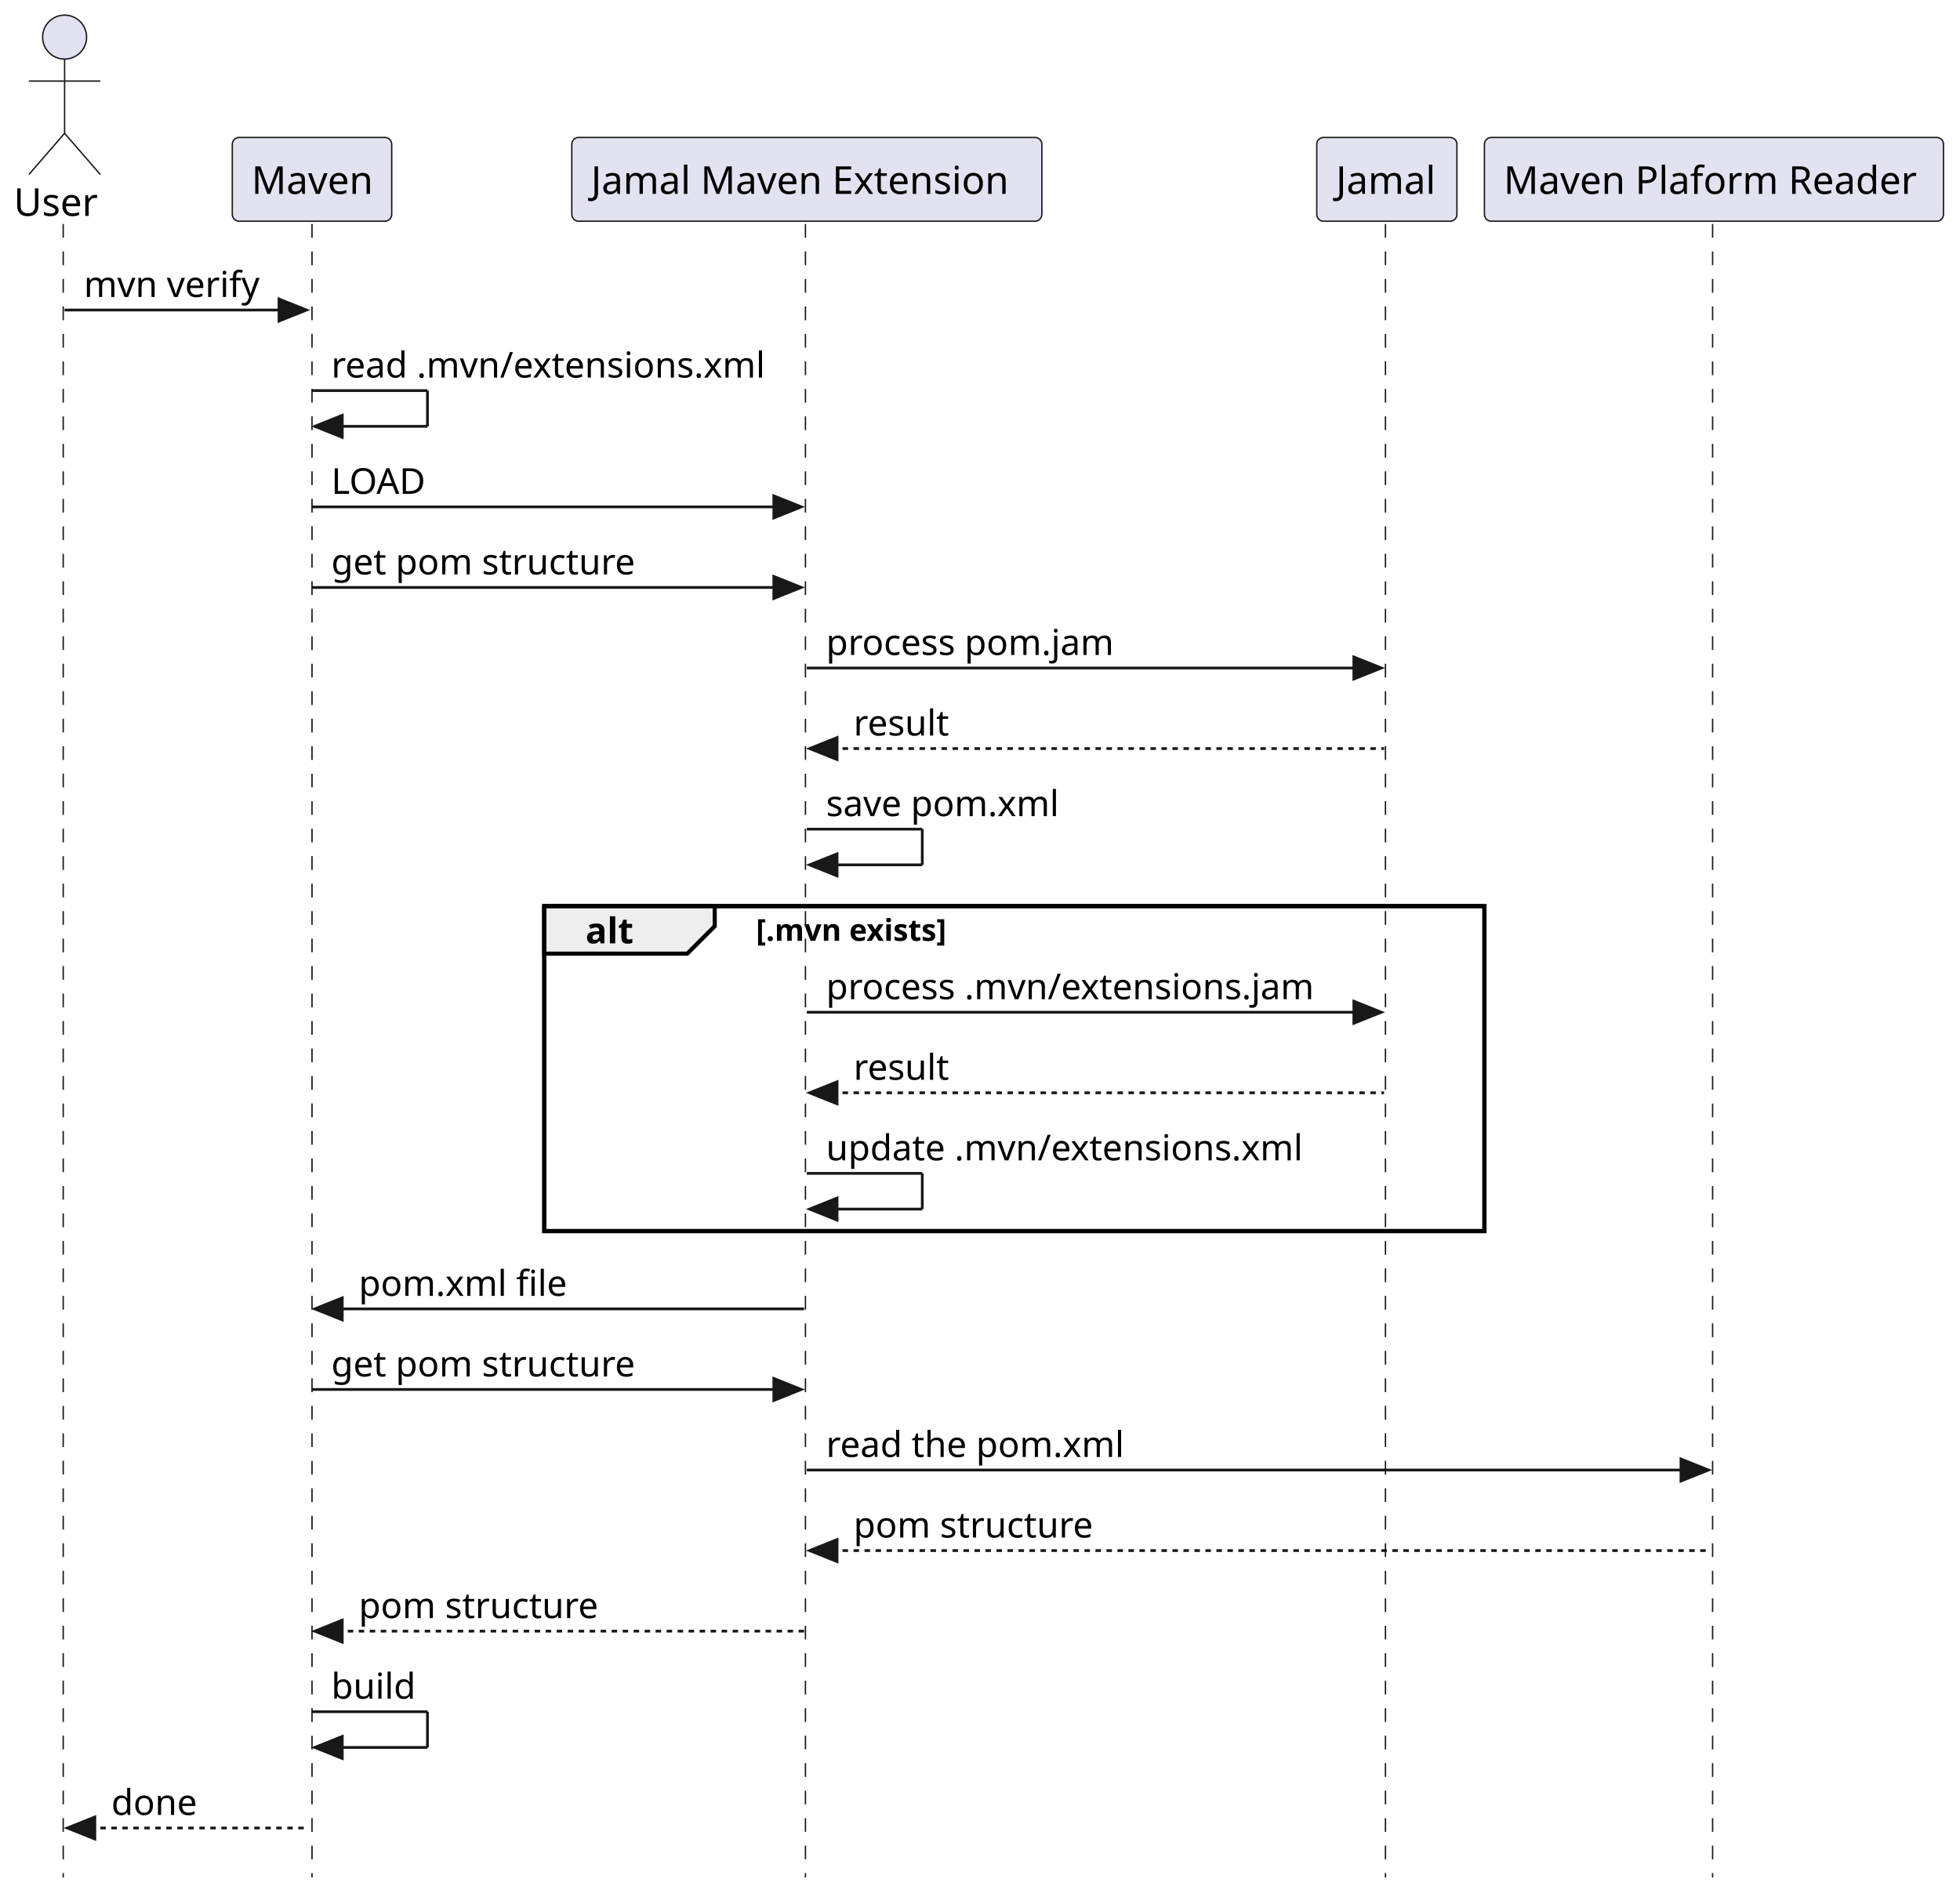
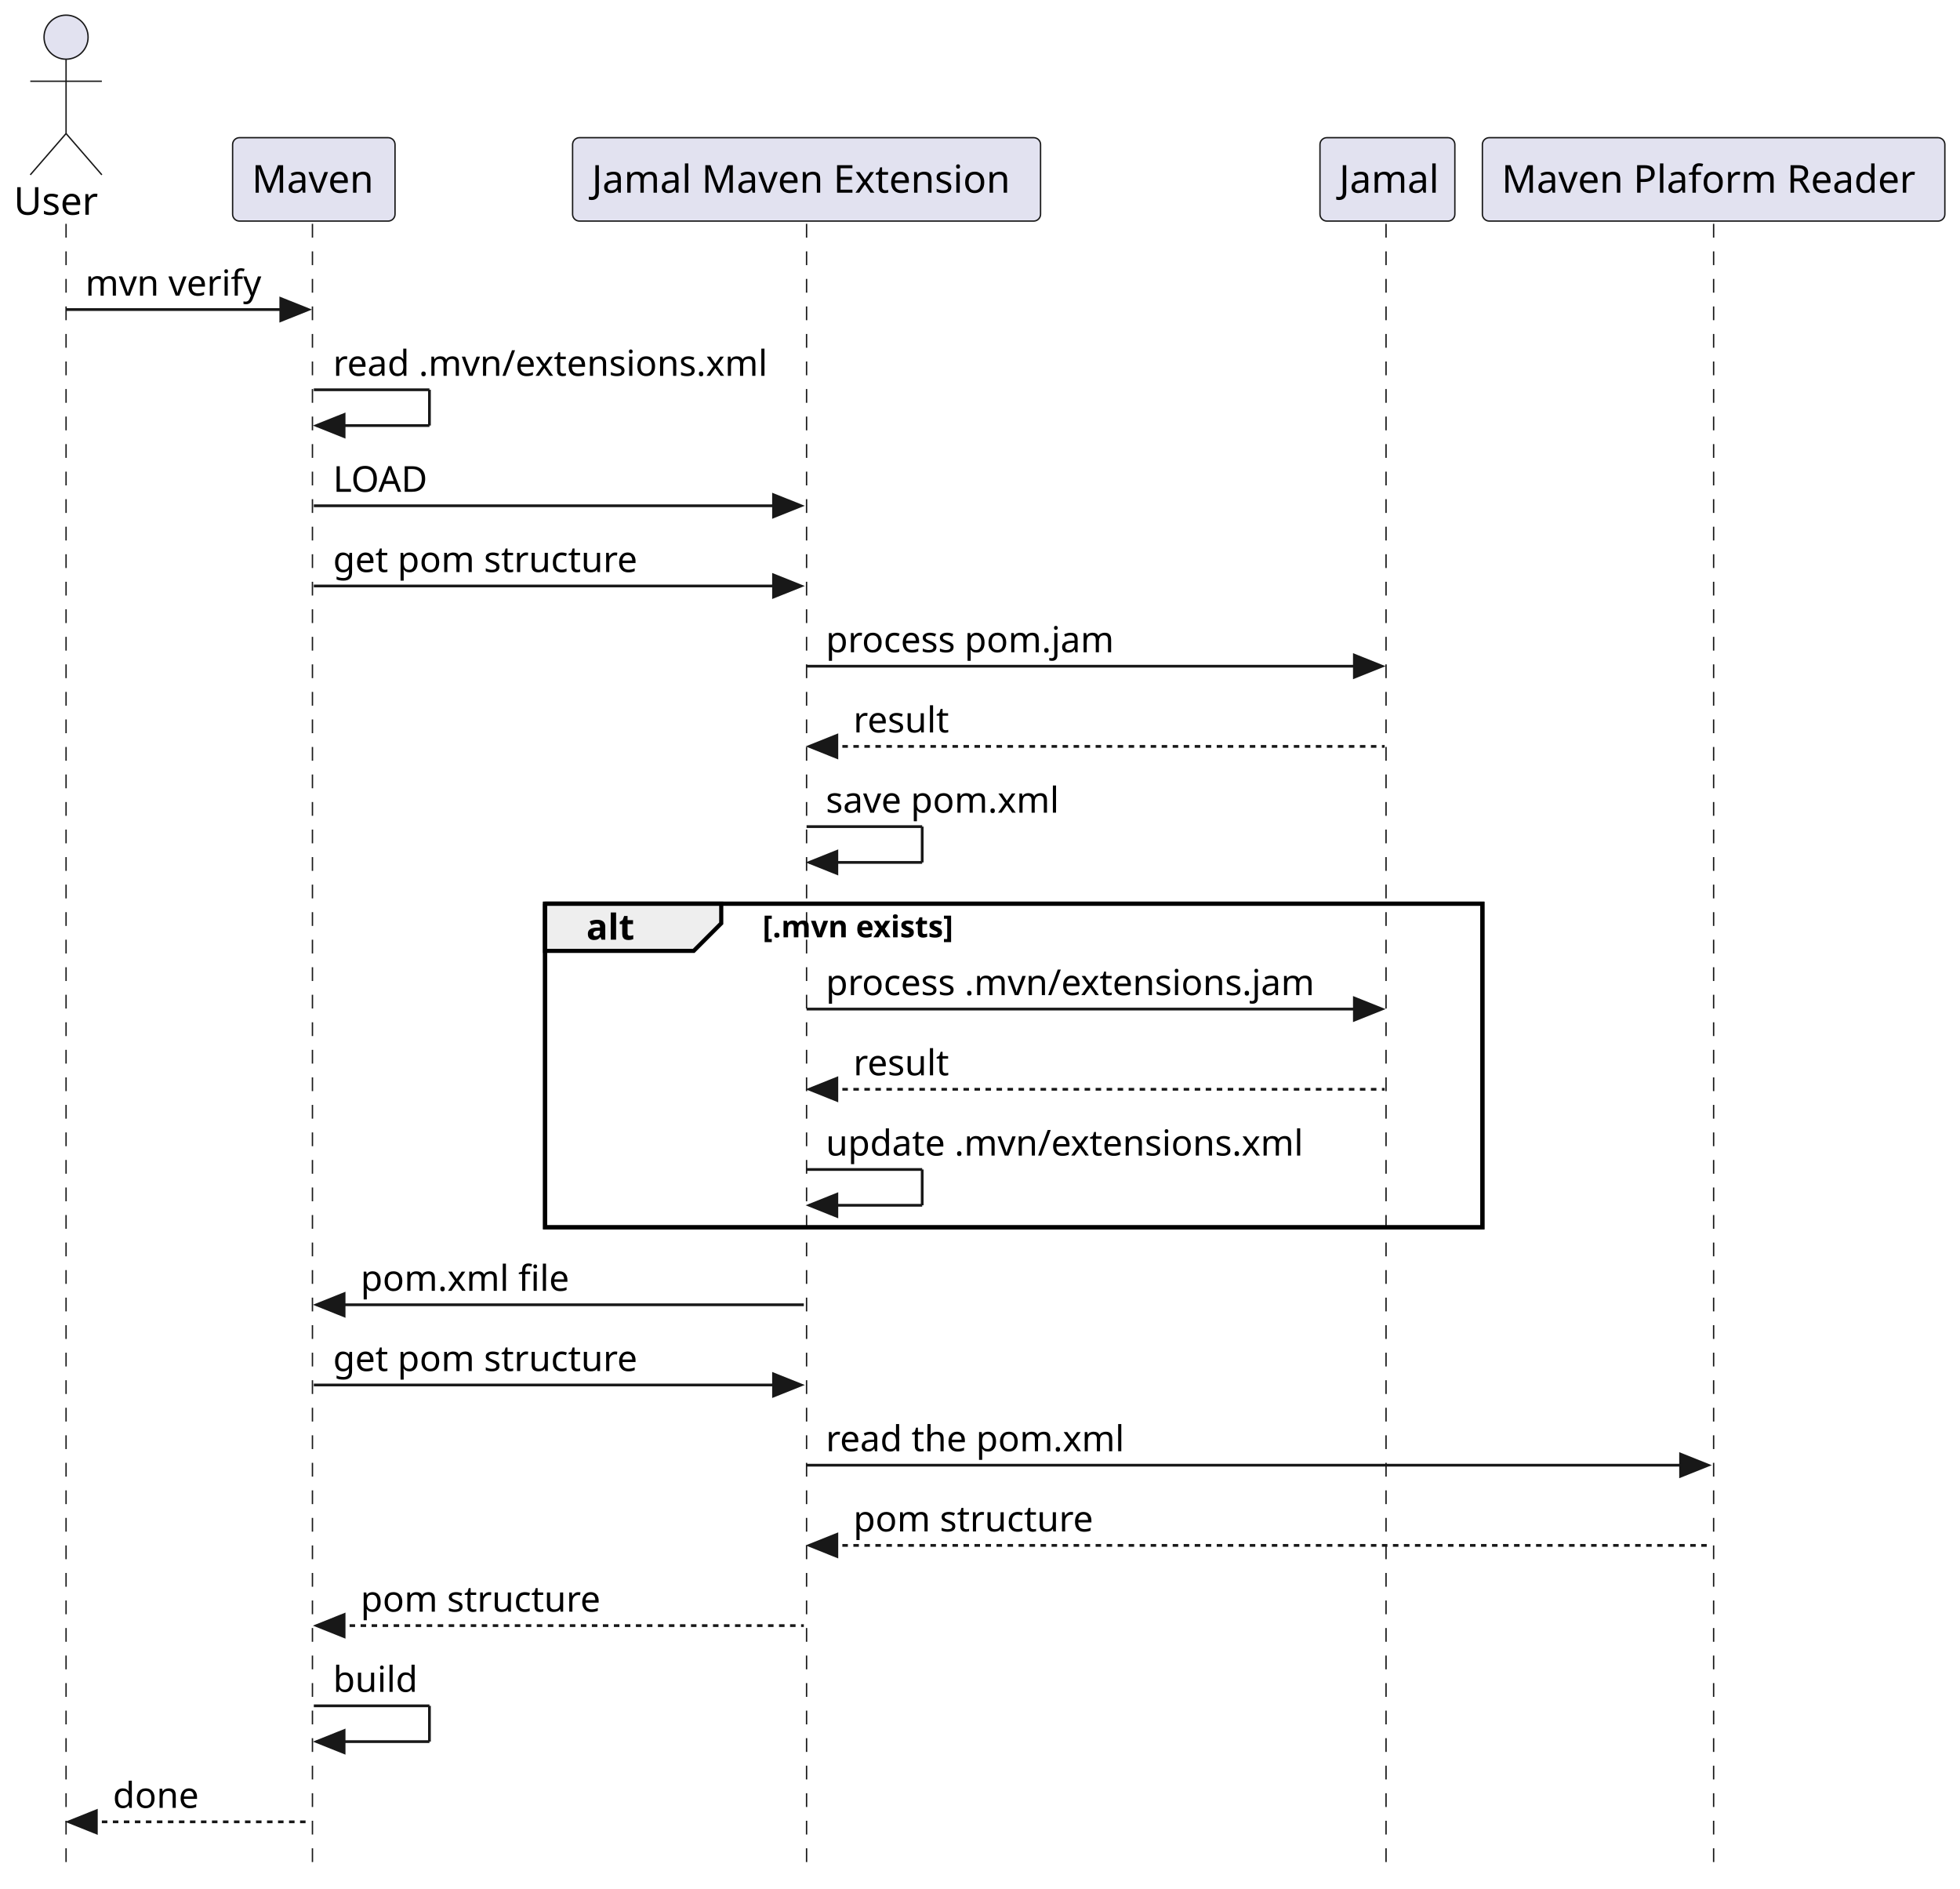
- <svg xmlns="http://www.w3.org/2000/svg" contentStyleType="text/css" height="690px" preserveAspectRatio="none" style="width:713px;height:690px;background:#FFFFFF;" version="1.1" viewBox="0 0 713 690" width="713px" zoomAndPan="magnify">
+ <svg xmlns="http://www.w3.org/2000/svg" contentStyleType="text/css" height="686px" preserveAspectRatio="none" style="width:712px;height:686px;background:#FFFFFF;" version="1.1" viewBox="0 0 712 686" width="712px" zoomAndPan="magnify">
  <defs />
  <g>
-     <rect fill="none" height="118.242" style="stroke:#000000;stroke-width:1.5;" width="342" x="198" y="329.662" />
-     <line style="stroke:#181818;stroke-width:0.5;stroke-dasharray:5.0,5.0;" x1="23" x2="23" y1="81.488" y2="683.078" />
-     <line style="stroke:#181818;stroke-width:0.5;stroke-dasharray:5.0,5.0;" x1="113.5" x2="113.5" y1="81.488" y2="683.078" />
-     <line style="stroke:#181818;stroke-width:0.5;stroke-dasharray:5.0,5.0;" x1="293" x2="293" y1="81.488" y2="683.078" />
-     <line style="stroke:#181818;stroke-width:0.5;stroke-dasharray:5.0,5.0;" x1="504" x2="504" y1="81.488" y2="683.078" />
-     <line style="stroke:#181818;stroke-width:0.5;stroke-dasharray:5.0,5.0;" x1="623" x2="623" y1="81.488" y2="683.078" />
-     <text fill="#000000" font-family="sans-serif" font-size="14" lengthAdjust="spacing" textLength="31" x="5" y="78.535">User</text>
-     <ellipse cx="23.5" cy="13.5" fill="#E2E2F0" rx="8" ry="8" style="stroke:#181818;stroke-width:0.5;" />
-     <path d="M23.5,21.5 L23.5,48.5 M10.5,29.5 L36.5,29.5 M23.5,48.5 L10.5,63.5 M23.5,48.5 L36.5,63.5 " fill="none" style="stroke:#181818;stroke-width:0.5;" />
-     <rect fill="#E2E2F0" height="30.488" rx="2.5" ry="2.5" style="stroke:#181818;stroke-width:0.5;" width="58" x="84.5" y="50" />
-     <text fill="#000000" font-family="sans-serif" font-size="14" lengthAdjust="spacing" textLength="44" x="91.5" y="70.535">Maven</text>
-     <rect fill="#E2E2F0" height="30.488" rx="2.5" ry="2.5" style="stroke:#181818;stroke-width:0.5;" width="171" x="208" y="50" />
-     <text fill="#000000" font-family="sans-serif" font-size="14" lengthAdjust="spacing" textLength="157" x="215" y="70.535">Jamal Maven Extension</text>
-     <rect fill="#E2E2F0" height="30.488" rx="2.5" ry="2.5" style="stroke:#181818;stroke-width:0.5;" width="51" x="479" y="50" />
-     <text fill="#000000" font-family="sans-serif" font-size="14" lengthAdjust="spacing" textLength="37" x="486" y="70.535">Jamal</text>
-     <rect fill="#E2E2F0" height="30.488" rx="2.5" ry="2.5" style="stroke:#181818;stroke-width:0.5;" width="167" x="540" y="50" />
-     <text fill="#000000" font-family="sans-serif" font-size="14" lengthAdjust="spacing" textLength="153" x="547" y="70.535">Maven Plaform Reader</text>
-     <polygon fill="#181818" points="101.5,108.799,111.5,112.799,101.5,116.799" style="stroke:#181818;stroke-width:1.0;" />
-     <line style="stroke:#181818;stroke-width:1.0;" x1="23.5" x2="107.5" y1="112.799" y2="112.799" />
-     <text fill="#000000" font-family="sans-serif" font-size="13" lengthAdjust="spacing" textLength="66" x="30.5" y="108.057">mvn verify</text>
-     <line style="stroke:#181818;stroke-width:1.0;" x1="113.5" x2="155.5" y1="142.109" y2="142.109" />
-     <line style="stroke:#181818;stroke-width:1.0;" x1="155.5" x2="155.5" y1="142.109" y2="155.109" />
-     <line style="stroke:#181818;stroke-width:1.0;" x1="114.5" x2="155.5" y1="155.109" y2="155.109" />
-     <polygon fill="#181818" points="124.5,151.109,114.5,155.109,124.5,159.109" style="stroke:#181818;stroke-width:1.0;" />
-     <text fill="#000000" font-family="sans-serif" font-size="13" lengthAdjust="spacing" textLength="166" x="120.5" y="137.367">read .mvn/extensions.xml</text>
-     <polygon fill="#181818" points="281.5,180.42,291.5,184.42,281.5,188.42" style="stroke:#181818;stroke-width:1.0;" />
-     <line style="stroke:#181818;stroke-width:1.0;" x1="113.5" x2="287.5" y1="184.42" y2="184.42" />
-     <text fill="#000000" font-family="sans-serif" font-size="13" lengthAdjust="spacing" textLength="36" x="120.5" y="179.678">LOAD</text>
-     <polygon fill="#181818" points="281.5,209.731,291.5,213.731,281.5,217.731" style="stroke:#181818;stroke-width:1.0;" />
-     <line style="stroke:#181818;stroke-width:1.0;" x1="113.5" x2="287.5" y1="213.731" y2="213.731" />
-     <text fill="#000000" font-family="sans-serif" font-size="13" lengthAdjust="spacing" textLength="113" x="120.5" y="208.988">get pom structure</text>
-     <polygon fill="#181818" points="492.5,239.041,502.5,243.041,492.5,247.041" style="stroke:#181818;stroke-width:1.0;" />
-     <line style="stroke:#181818;stroke-width:1.0;" x1="293.5" x2="498.5" y1="243.041" y2="243.041" />
-     <text fill="#000000" font-family="sans-serif" font-size="13" lengthAdjust="spacing" textLength="108" x="300.5" y="238.299">process pom.jam</text>
-     <polygon fill="#181818" points="304.5,268.352,294.5,272.352,304.5,276.352" style="stroke:#181818;stroke-width:1.0;" />
-     <line style="stroke:#181818;stroke-width:1.0;stroke-dasharray:2.0,2.0;" x1="298.5" x2="503.5" y1="272.352" y2="272.352" />
-     <text fill="#000000" font-family="sans-serif" font-size="13" lengthAdjust="spacing" textLength="36" x="310.5" y="267.609">result</text>
-     <line style="stroke:#181818;stroke-width:1.0;" x1="293.5" x2="335.5" y1="301.662" y2="301.662" />
-     <line style="stroke:#181818;stroke-width:1.0;" x1="335.5" x2="335.5" y1="301.662" y2="314.662" />
-     <line style="stroke:#181818;stroke-width:1.0;" x1="294.5" x2="335.5" y1="314.662" y2="314.662" />
-     <polygon fill="#181818" points="304.5,310.662,294.5,314.662,304.5,318.662" style="stroke:#181818;stroke-width:1.0;" />
-     <text fill="#000000" font-family="sans-serif" font-size="13" lengthAdjust="spacing" textLength="88" x="300.5" y="296.92">save pom.xml</text>
-     <path d="M198,329.662 L260,329.662 L260,336.973 L250,346.973 L198,346.973 L198,329.662 " fill="#EEEEEE" style="stroke:#000000;stroke-width:1.5;" />
-     <rect fill="none" height="118.242" style="stroke:#000000;stroke-width:1.5;" width="342" x="198" y="329.662" />
-     <text fill="#000000" font-family="sans-serif" font-size="13" font-weight="bold" lengthAdjust="spacing" textLength="17" x="213" y="343.231">alt</text>
-     <text fill="#000000" font-family="sans-serif" font-size="11" font-weight="bold" lengthAdjust="spacing" textLength="72" x="275" y="342.297">[.mvn exists]</text>
-     <polygon fill="#181818" points="492.5,364.283,502.5,368.283,492.5,372.283" style="stroke:#181818;stroke-width:1.0;" />
-     <line style="stroke:#181818;stroke-width:1.0;" x1="293.5" x2="498.5" y1="368.283" y2="368.283" />
-     <text fill="#000000" font-family="sans-serif" font-size="13" lengthAdjust="spacing" textLength="187" x="300.5" y="363.541">process .mvn/extensions.jam</text>
-     <polygon fill="#181818" points="304.5,393.594,294.5,397.594,304.5,401.594" style="stroke:#181818;stroke-width:1.0;" />
-     <line style="stroke:#181818;stroke-width:1.0;stroke-dasharray:2.0,2.0;" x1="298.5" x2="503.5" y1="397.594" y2="397.594" />
-     <text fill="#000000" font-family="sans-serif" font-size="13" lengthAdjust="spacing" textLength="36" x="310.5" y="392.852">result</text>
-     <line style="stroke:#181818;stroke-width:1.0;" x1="293.5" x2="335.5" y1="426.904" y2="426.904" />
-     <line style="stroke:#181818;stroke-width:1.0;" x1="335.5" x2="335.5" y1="426.904" y2="439.904" />
-     <line style="stroke:#181818;stroke-width:1.0;" x1="294.5" x2="335.5" y1="439.904" y2="439.904" />
-     <polygon fill="#181818" points="304.5,435.904,294.5,439.904,304.5,443.904" style="stroke:#181818;stroke-width:1.0;" />
-     <text fill="#000000" font-family="sans-serif" font-size="13" lengthAdjust="spacing" textLength="182" x="300.5" y="422.162">update .mvn/extensions.xml</text>
-     <polygon fill="#181818" points="124.5,472.215,114.5,476.215,124.5,480.215" style="stroke:#181818;stroke-width:1.0;" />
-     <line style="stroke:#181818;stroke-width:1.0;" x1="118.5" x2="292.5" y1="476.215" y2="476.215" />
-     <text fill="#000000" font-family="sans-serif" font-size="13" lengthAdjust="spacing" textLength="80" x="130.5" y="471.473">pom.xml file</text>
-     <polygon fill="#181818" points="281.5,501.525,291.5,505.525,281.5,509.525" style="stroke:#181818;stroke-width:1.0;" />
-     <line style="stroke:#181818;stroke-width:1.0;" x1="113.5" x2="287.5" y1="505.525" y2="505.525" />
-     <text fill="#000000" font-family="sans-serif" font-size="13" lengthAdjust="spacing" textLength="113" x="120.5" y="500.783">get pom structure</text>
-     <polygon fill="#181818" points="611.5,530.836,621.5,534.836,611.5,538.836" style="stroke:#181818;stroke-width:1.0;" />
-     <line style="stroke:#181818;stroke-width:1.0;" x1="293.5" x2="617.5" y1="534.836" y2="534.836" />
-     <text fill="#000000" font-family="sans-serif" font-size="13" lengthAdjust="spacing" textLength="111" x="300.5" y="530.094">read the pom.xml</text>
-     <polygon fill="#181818" points="304.5,560.146,294.5,564.146,304.5,568.146" style="stroke:#181818;stroke-width:1.0;" />
-     <line style="stroke:#181818;stroke-width:1.0;stroke-dasharray:2.0,2.0;" x1="298.5" x2="622.5" y1="564.146" y2="564.146" />
-     <text fill="#000000" font-family="sans-serif" font-size="13" lengthAdjust="spacing" textLength="89" x="310.5" y="559.404">pom structure</text>
-     <polygon fill="#181818" points="124.5,589.457,114.5,593.457,124.5,597.457" style="stroke:#181818;stroke-width:1.0;" />
-     <line style="stroke:#181818;stroke-width:1.0;stroke-dasharray:2.0,2.0;" x1="118.5" x2="292.5" y1="593.457" y2="593.457" />
-     <text fill="#000000" font-family="sans-serif" font-size="13" lengthAdjust="spacing" textLength="89" x="130.5" y="588.715">pom structure</text>
-     <line style="stroke:#181818;stroke-width:1.0;" x1="113.5" x2="155.5" y1="622.768" y2="622.768" />
-     <line style="stroke:#181818;stroke-width:1.0;" x1="155.5" x2="155.5" y1="622.768" y2="635.768" />
-     <line style="stroke:#181818;stroke-width:1.0;" x1="114.5" x2="155.5" y1="635.768" y2="635.768" />
-     <polygon fill="#181818" points="124.5,631.768,114.5,635.768,124.5,639.768" style="stroke:#181818;stroke-width:1.0;" />
-     <text fill="#000000" font-family="sans-serif" font-size="13" lengthAdjust="spacing" textLength="32" x="120.5" y="618.025">build</text>
-     <polygon fill="#181818" points="34.5,661.078,24.5,665.078,34.5,669.078" style="stroke:#181818;stroke-width:1.0;" />
-     <line style="stroke:#181818;stroke-width:1.0;stroke-dasharray:2.0,2.0;" x1="28.5" x2="112.5" y1="665.078" y2="665.078" />
-     <text fill="#000000" font-family="sans-serif" font-size="13" lengthAdjust="spacing" textLength="31" x="40.5" y="660.336">done</text>
+     <rect fill="none" height="117.531" style="stroke:#000000;stroke-width:1.5;" width="340.5" x="198" y="328.227" />
+     <line style="stroke:#181818;stroke-width:0.5;stroke-dasharray:5.0,5.0;" x1="24" x2="24" y1="81.297" y2="679.688" />
+     <line style="stroke:#181818;stroke-width:0.5;stroke-dasharray:5.0,5.0;" x1="113.5" x2="113.5" y1="81.297" y2="679.688" />
+     <line style="stroke:#181818;stroke-width:0.5;stroke-dasharray:5.0,5.0;" x1="293" x2="293" y1="81.297" y2="679.688" />
+     <line style="stroke:#181818;stroke-width:0.5;stroke-dasharray:5.0,5.0;" x1="503.5" x2="503.5" y1="81.297" y2="679.688" />
+     <line style="stroke:#181818;stroke-width:0.5;stroke-dasharray:5.0,5.0;" x1="622.5" x2="622.5" y1="81.297" y2="679.688" />
+     <text fill="#000000" font-family="sans-serif" font-size="14" lengthAdjust="spacing" textLength="32" x="5" y="77.995">User</text>
+     <ellipse cx="24" cy="13.5" fill="#E2E2F0" rx="8" ry="8" style="stroke:#181818;stroke-width:0.5;" />
+     <path d="M24,21.5 L24,48.5 M11,29.5 L37,29.5 M24,48.5 L11,63.5 M24,48.5 L37,63.5 " fill="none" style="stroke:#181818;stroke-width:0.5;" />
+     <rect fill="#E2E2F0" height="30.297" rx="2.5" ry="2.5" style="stroke:#181818;stroke-width:0.5;" width="59" x="84.5" y="50" />
+     <text fill="#000000" font-family="sans-serif" font-size="14" lengthAdjust="spacing" textLength="45" x="91.5" y="69.995">Maven</text>
+     <rect fill="#E2E2F0" height="30.297" rx="2.5" ry="2.5" style="stroke:#181818;stroke-width:0.5;" width="170" x="208" y="50" />
+     <text fill="#000000" font-family="sans-serif" font-size="14" lengthAdjust="spacing" textLength="156" x="215" y="69.995">Jamal Maven Extension</text>
+     <rect fill="#E2E2F0" height="30.297" rx="2.5" ry="2.5" style="stroke:#181818;stroke-width:0.5;" width="49" x="479.5" y="50" />
+     <text fill="#000000" font-family="sans-serif" font-size="14" lengthAdjust="spacing" textLength="35" x="486.5" y="69.995">Jamal</text>
+     <rect fill="#E2E2F0" height="30.297" rx="2.5" ry="2.5" style="stroke:#181818;stroke-width:0.5;" width="168" x="538.5" y="50" />
+     <text fill="#000000" font-family="sans-serif" font-size="14" lengthAdjust="spacing" textLength="154" x="545.5" y="69.995">Maven Plaform Reader</text>
+     <polygon fill="#181818" points="102,108.43,112,112.43,102,116.43" style="stroke:#181818;stroke-width:1.0;" />
+     <line style="stroke:#181818;stroke-width:1.0;" x1="24" x2="108" y1="112.43" y2="112.43" />
+     <text fill="#000000" font-family="sans-serif" font-size="13" lengthAdjust="spacing" textLength="66" x="31" y="107.364">mvn verify</text>
+     <line style="stroke:#181818;stroke-width:1.0;" x1="114" x2="156" y1="141.562" y2="141.562" />
+     <line style="stroke:#181818;stroke-width:1.0;" x1="156" x2="156" y1="141.562" y2="154.562" />
+     <line style="stroke:#181818;stroke-width:1.0;" x1="115" x2="156" y1="154.562" y2="154.562" />
+     <polygon fill="#181818" points="125,150.562,115,154.562,125,158.562" style="stroke:#181818;stroke-width:1.0;" />
+     <text fill="#000000" font-family="sans-serif" font-size="13" lengthAdjust="spacing" textLength="165" x="121" y="136.497">read .mvn/extensions.xml</text>
+     <polygon fill="#181818" points="281,179.695,291,183.695,281,187.695" style="stroke:#181818;stroke-width:1.0;" />
+     <line style="stroke:#181818;stroke-width:1.0;" x1="114" x2="287" y1="183.695" y2="183.695" />
+     <text fill="#000000" font-family="sans-serif" font-size="13" lengthAdjust="spacing" textLength="36" x="121" y="178.629">LOAD</text>
+     <polygon fill="#181818" points="281,208.828,291,212.828,281,216.828" style="stroke:#181818;stroke-width:1.0;" />
+     <line style="stroke:#181818;stroke-width:1.0;" x1="114" x2="287" y1="212.828" y2="212.828" />
+     <text fill="#000000" font-family="sans-serif" font-size="13" lengthAdjust="spacing" textLength="116" x="121" y="207.762">get pom structure</text>
+     <polygon fill="#181818" points="492,237.961,502,241.961,492,245.961" style="stroke:#181818;stroke-width:1.0;" />
+     <line style="stroke:#181818;stroke-width:1.0;" x1="293" x2="498" y1="241.961" y2="241.961" />
+     <text fill="#000000" font-family="sans-serif" font-size="13" lengthAdjust="spacing" textLength="111" x="300" y="236.895">process pom.jam</text>
+     <polygon fill="#181818" points="304,267.094,294,271.094,304,275.094" style="stroke:#181818;stroke-width:1.0;" />
+     <line style="stroke:#181818;stroke-width:1.0;stroke-dasharray:2.0,2.0;" x1="298" x2="503" y1="271.094" y2="271.094" />
+     <text fill="#000000" font-family="sans-serif" font-size="13" lengthAdjust="spacing" textLength="36" x="310" y="266.028">result</text>
+     <line style="stroke:#181818;stroke-width:1.0;" x1="293" x2="335" y1="300.227" y2="300.227" />
+     <line style="stroke:#181818;stroke-width:1.0;" x1="335" x2="335" y1="300.227" y2="313.227" />
+     <line style="stroke:#181818;stroke-width:1.0;" x1="294" x2="335" y1="313.227" y2="313.227" />
+     <polygon fill="#181818" points="304,309.227,294,313.227,304,317.227" style="stroke:#181818;stroke-width:1.0;" />
+     <text fill="#000000" font-family="sans-serif" font-size="13" lengthAdjust="spacing" textLength="90" x="300" y="295.161">save pom.xml</text>
+     <path d="M198,328.227 L262,328.227 L262,335.359 L252,345.359 L198,345.359 L198,328.227 " fill="#EEEEEE" style="stroke:#000000;stroke-width:1.5;" />
+     <rect fill="none" height="117.531" style="stroke:#000000;stroke-width:1.5;" width="340.5" x="198" y="328.227" />
+     <text fill="#000000" font-family="sans-serif" font-size="13" font-weight="bold" lengthAdjust="spacing" textLength="19" x="213" y="341.293">alt</text>
+     <text fill="#000000" font-family="sans-serif" font-size="11" font-weight="bold" lengthAdjust="spacing" textLength="82" x="277" y="340.437">[.mvn exists]</text>
+     <polygon fill="#181818" points="492,362.492,502,366.492,492,370.492" style="stroke:#181818;stroke-width:1.0;" />
+     <line style="stroke:#181818;stroke-width:1.0;" x1="293" x2="498" y1="366.492" y2="366.492" />
+     <text fill="#000000" font-family="sans-serif" font-size="13" lengthAdjust="spacing" textLength="187" x="300" y="361.426">process .mvn/extensions.jam</text>
+     <polygon fill="#181818" points="304,391.625,294,395.625,304,399.625" style="stroke:#181818;stroke-width:1.0;" />
+     <line style="stroke:#181818;stroke-width:1.0;stroke-dasharray:2.0,2.0;" x1="298" x2="503" y1="395.625" y2="395.625" />
+     <text fill="#000000" font-family="sans-serif" font-size="13" lengthAdjust="spacing" textLength="36" x="310" y="390.559">result</text>
+     <line style="stroke:#181818;stroke-width:1.0;" x1="293" x2="335" y1="424.758" y2="424.758" />
+     <line style="stroke:#181818;stroke-width:1.0;" x1="335" x2="335" y1="424.758" y2="437.758" />
+     <line style="stroke:#181818;stroke-width:1.0;" x1="294" x2="335" y1="437.758" y2="437.758" />
+     <polygon fill="#181818" points="304,433.758,294,437.758,304,441.758" style="stroke:#181818;stroke-width:1.0;" />
+     <text fill="#000000" font-family="sans-serif" font-size="13" lengthAdjust="spacing" textLength="181" x="300" y="419.692">update .mvn/extensions.xml</text>
+     <polygon fill="#181818" points="125,469.891,115,473.891,125,477.891" style="stroke:#181818;stroke-width:1.0;" />
+     <line style="stroke:#181818;stroke-width:1.0;" x1="119" x2="292" y1="473.891" y2="473.891" />
+     <text fill="#000000" font-family="sans-serif" font-size="13" lengthAdjust="spacing" textLength="78" x="131" y="468.825">pom.xml file</text>
+     <polygon fill="#181818" points="281,499.023,291,503.023,281,507.023" style="stroke:#181818;stroke-width:1.0;" />
+     <line style="stroke:#181818;stroke-width:1.0;" x1="114" x2="287" y1="503.023" y2="503.023" />
+     <text fill="#000000" font-family="sans-serif" font-size="13" lengthAdjust="spacing" textLength="116" x="121" y="497.957">get pom structure</text>
+     <polygon fill="#181818" points="610.5,528.156,620.5,532.156,610.5,536.156" style="stroke:#181818;stroke-width:1.0;" />
+     <line style="stroke:#181818;stroke-width:1.0;" x1="293" x2="616.5" y1="532.156" y2="532.156" />
+     <text fill="#000000" font-family="sans-serif" font-size="13" lengthAdjust="spacing" textLength="114" x="300" y="527.09">read the pom.xml</text>
+     <polygon fill="#181818" points="304,557.289,294,561.289,304,565.289" style="stroke:#181818;stroke-width:1.0;" />
+     <line style="stroke:#181818;stroke-width:1.0;stroke-dasharray:2.0,2.0;" x1="298" x2="621.5" y1="561.289" y2="561.289" />
+     <text fill="#000000" font-family="sans-serif" font-size="13" lengthAdjust="spacing" textLength="91" x="310" y="556.223">pom structure</text>
+     <polygon fill="#181818" points="125,586.422,115,590.422,125,594.422" style="stroke:#181818;stroke-width:1.0;" />
+     <line style="stroke:#181818;stroke-width:1.0;stroke-dasharray:2.0,2.0;" x1="119" x2="292" y1="590.422" y2="590.422" />
+     <text fill="#000000" font-family="sans-serif" font-size="13" lengthAdjust="spacing" textLength="91" x="131" y="585.356">pom structure</text>
+     <line style="stroke:#181818;stroke-width:1.0;" x1="114" x2="156" y1="619.555" y2="619.555" />
+     <line style="stroke:#181818;stroke-width:1.0;" x1="156" x2="156" y1="619.555" y2="632.555" />
+     <line style="stroke:#181818;stroke-width:1.0;" x1="115" x2="156" y1="632.555" y2="632.555" />
+     <polygon fill="#181818" points="125,628.555,115,632.555,125,636.555" style="stroke:#181818;stroke-width:1.0;" />
+     <text fill="#000000" font-family="sans-serif" font-size="13" lengthAdjust="spacing" textLength="30" x="121" y="614.489">build</text>
+     <polygon fill="#181818" points="35,657.688,25,661.688,35,665.688" style="stroke:#181818;stroke-width:1.0;" />
+     <line style="stroke:#181818;stroke-width:1.0;stroke-dasharray:2.0,2.0;" x1="29" x2="113" y1="661.688" y2="661.688" />
+     <text fill="#000000" font-family="sans-serif" font-size="13" lengthAdjust="spacing" textLength="32" x="41" y="656.622">done</text>
  </g>
</svg>
